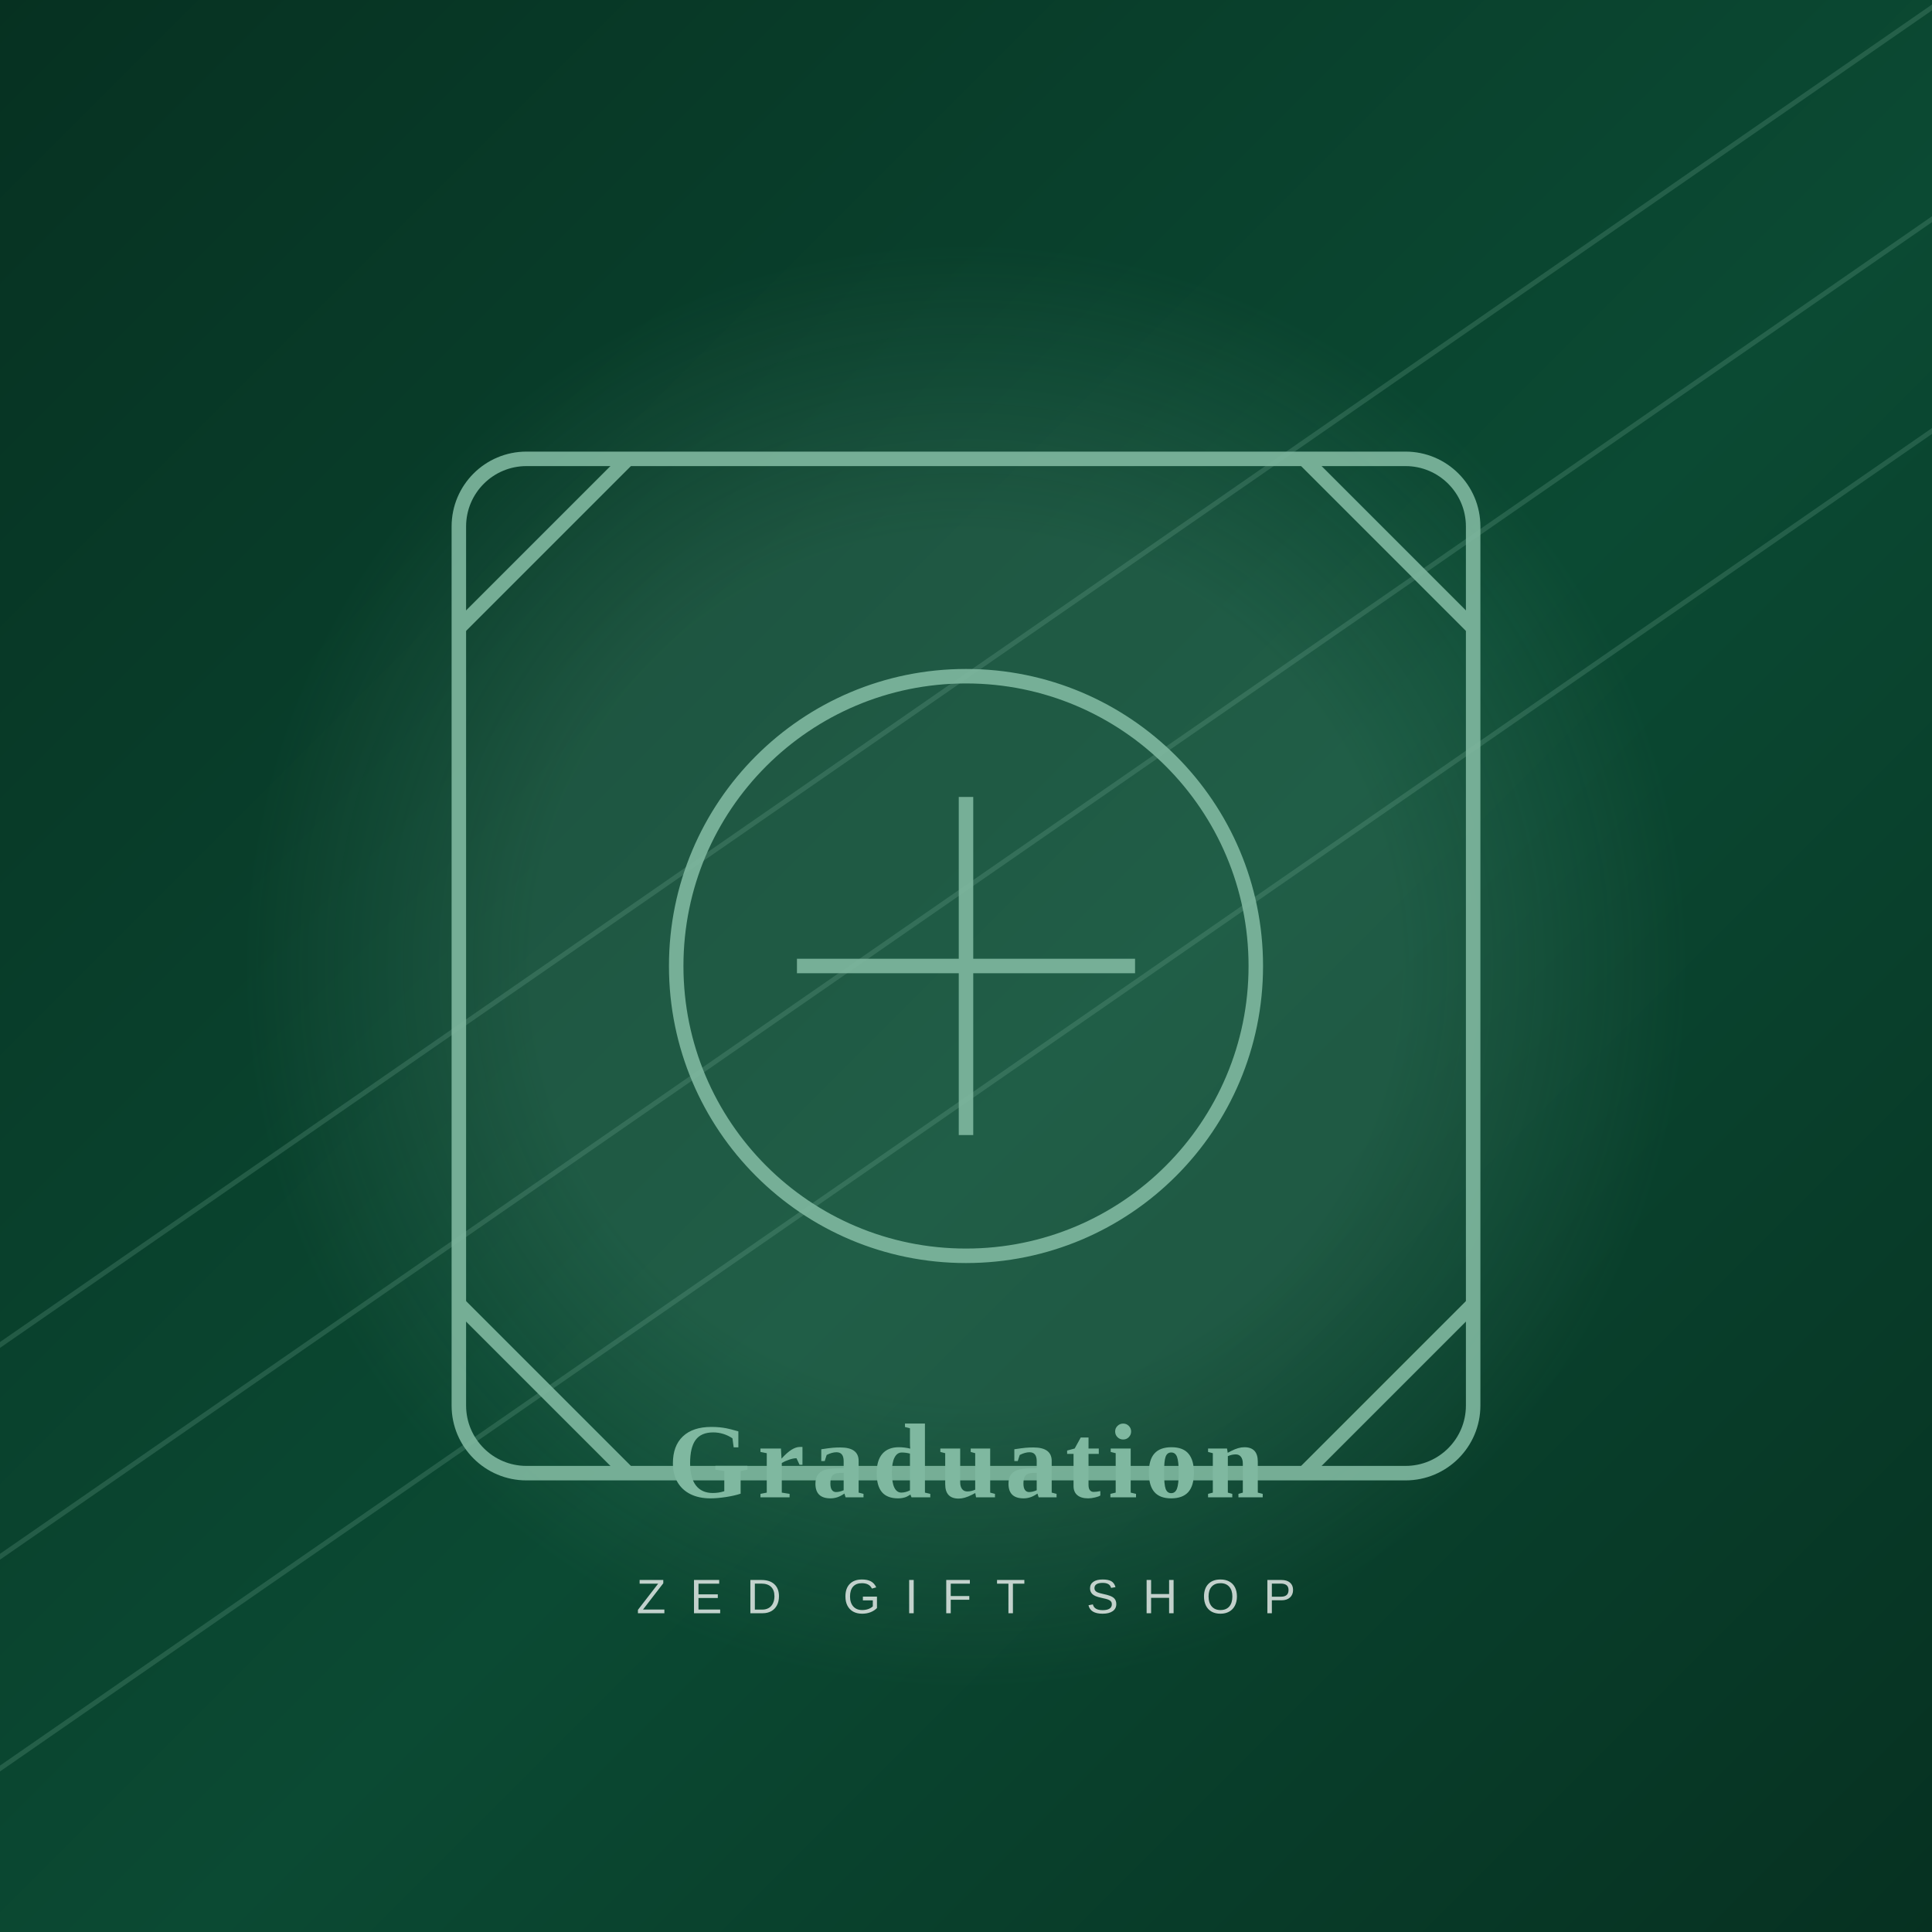
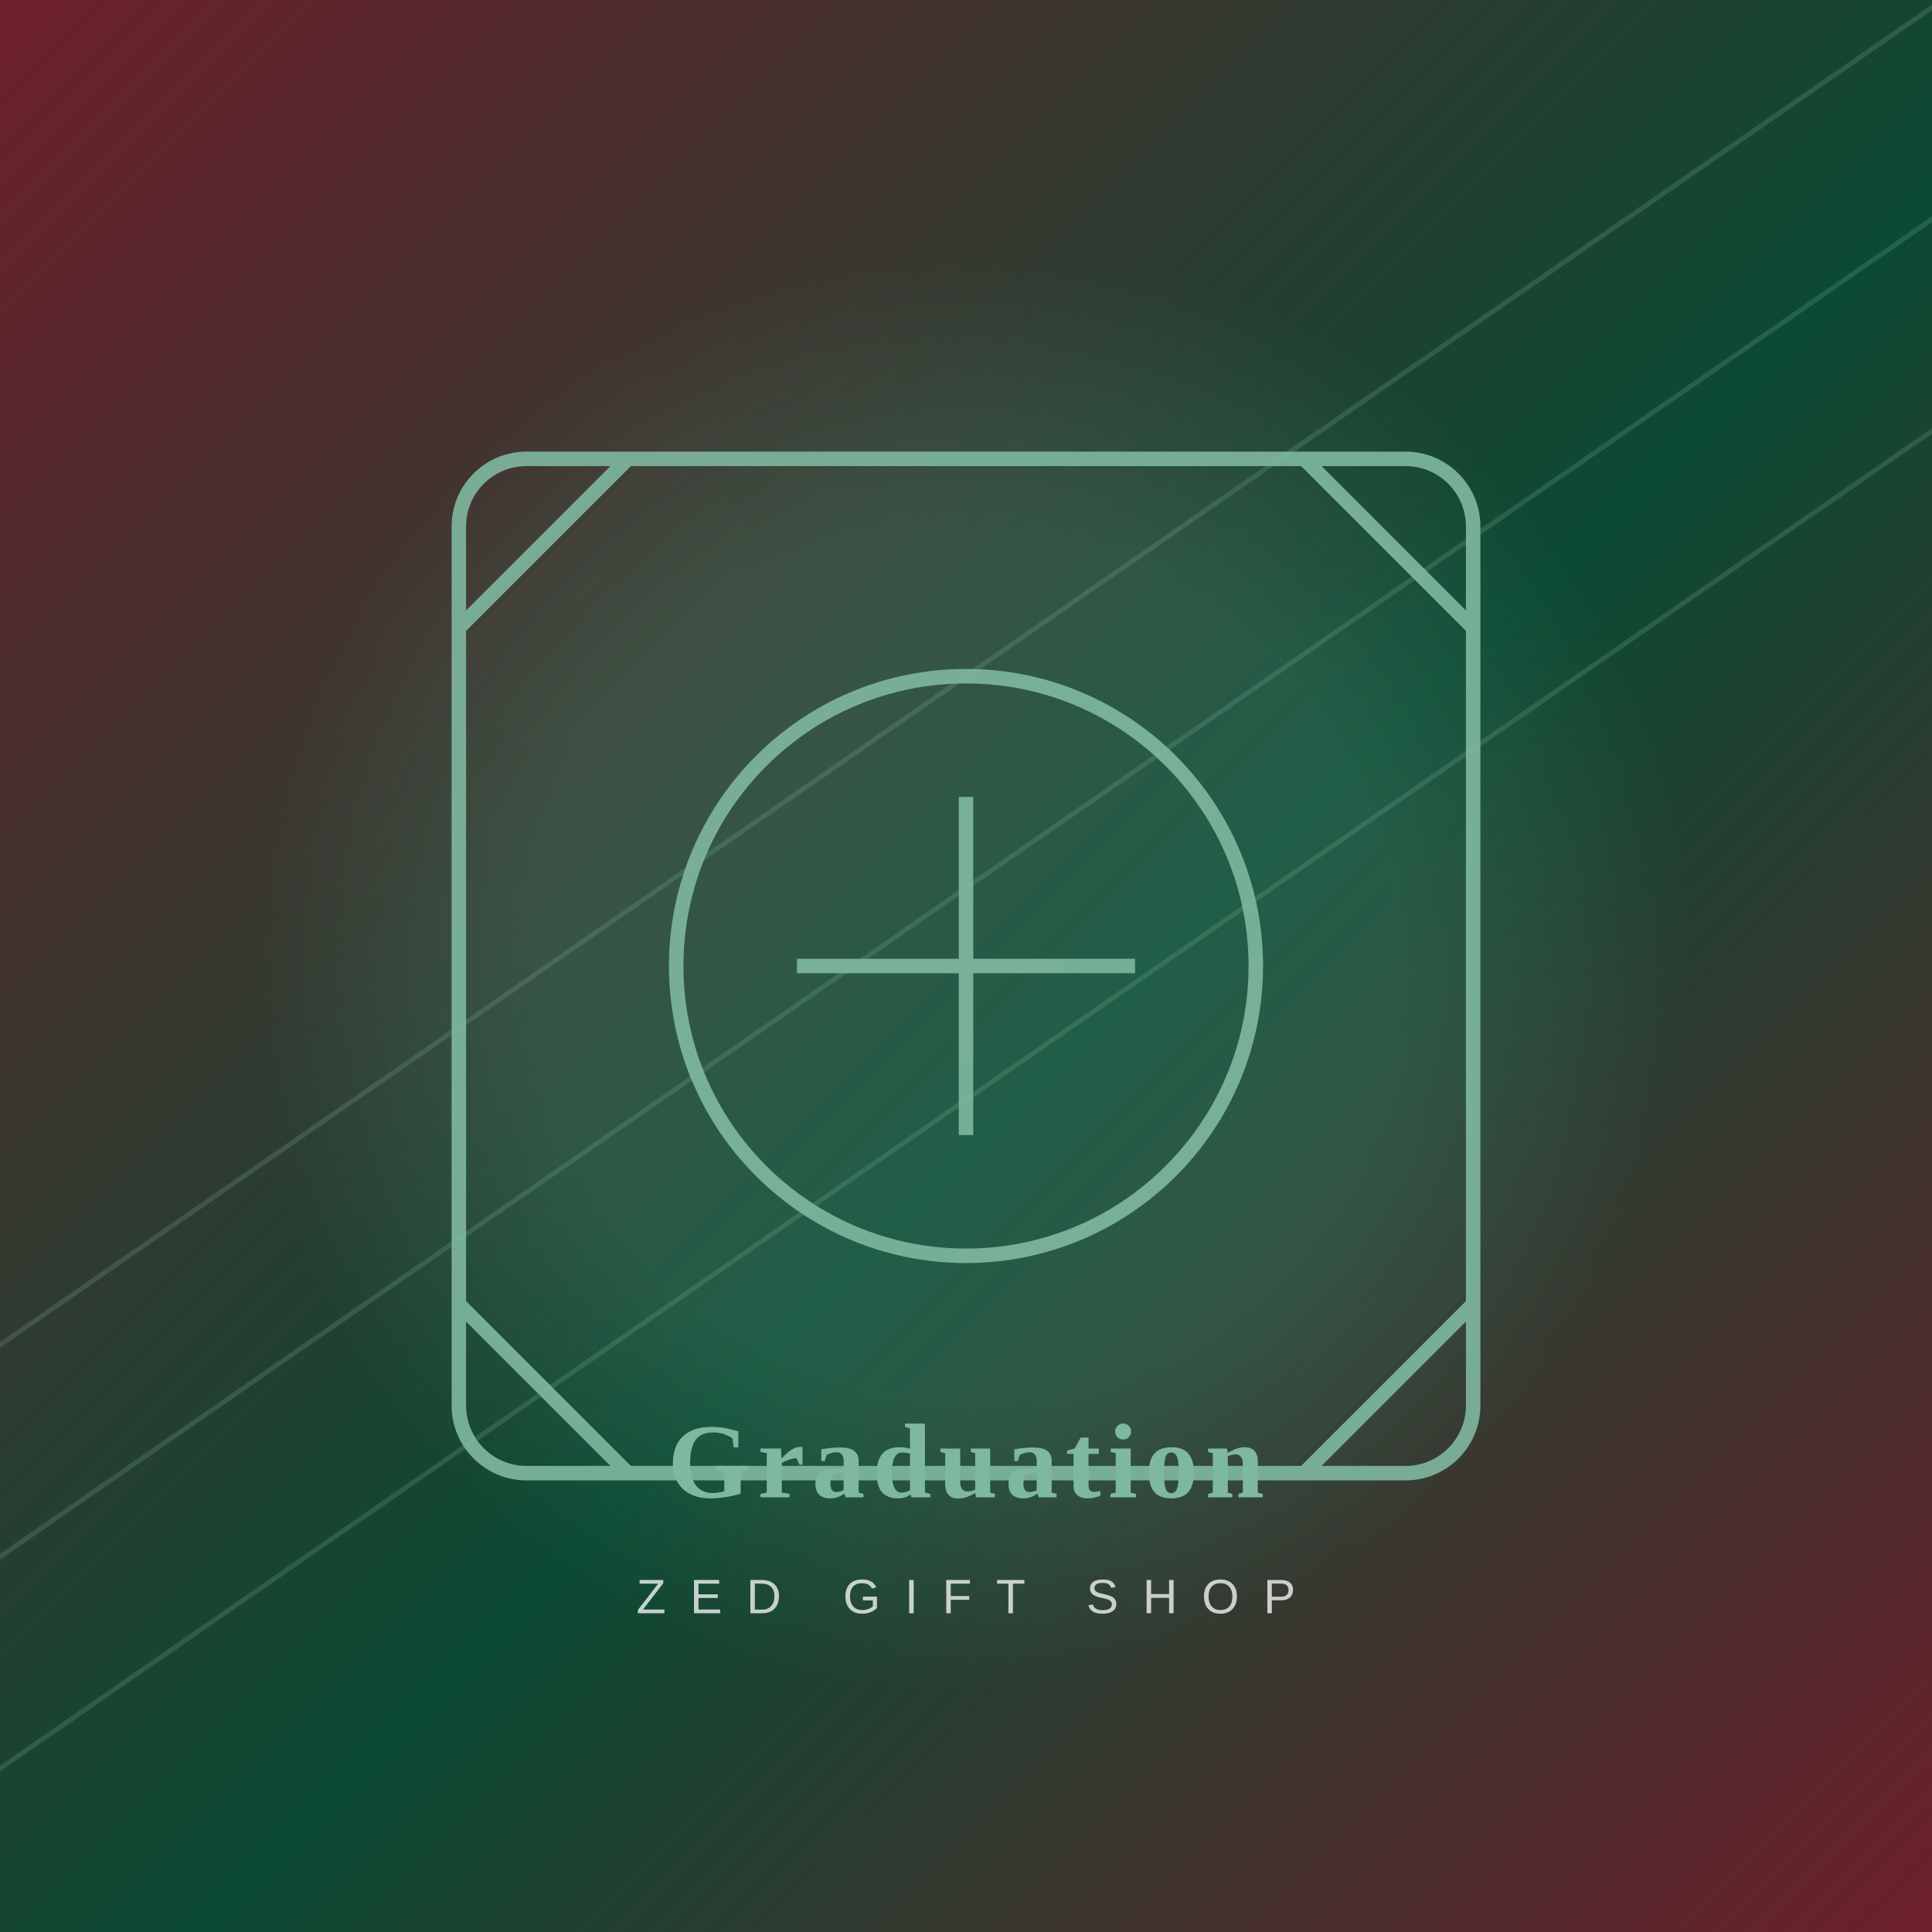
<svg xmlns="http://www.w3.org/2000/svg" width="800" height="800" viewBox="0 0 800 800">
  <defs>
    <linearGradient id="bg" x1="0" y1="0" x2="1" y2="1">
-       <stop offset="0" stop-color="#063121" />
+       <stop offset="0" stop-color="#6E1F2A" />
      <stop offset="0.55" stop-color="#0b4a33" />
-       <stop offset="1" stop-color="#063121" />
+       <stop offset="1" stop-color="#6E1F2A" />
    </linearGradient>
    <radialGradient id="glow" cx="0.5" cy="0.5" r="0.5">
      <stop offset="0.6" stop-color="#7FB8A0" stop-opacity="0.18" />
      <stop offset="1" stop-color="#7FB8A0" stop-opacity="0" />
    </radialGradient>
  </defs>
  <rect width="800" height="800" fill="url(#bg)" />
  <circle cx="400" cy="400" r="300" fill="url(#glow)" />
  <g stroke="#7FB8A0" stroke-opacity="0.22" stroke-width="2">
    <path d="M-120 640 L920 -80" />
    <path d="M-80 700 L960 -20" />
    <path d="M-40 760 L1000 40" />
  </g>
  <g fill="none" stroke="#7FB8A0" stroke-width="6" opacity="0.9">
    <rect x="190" y="190" width="420" height="420" rx="28" />
    <path d="M260 190 L190 260 M540 190 L610 260 M260 610 L190 540 M540 610 L610 540" />
    <circle cx="400" cy="400" r="120" />
    <path d="M400 330 L400 470 M330 400 L470 400" />
  </g>
  <text x="400" y="620" text-anchor="middle" font-family="Georgia, 'Times New Roman', serif" font-size="44" font-weight="bold" letter-spacing="3" fill="#7FB8A0">Graduation</text>
  <text x="400" y="668" text-anchor="middle" font-family="Arial, sans-serif" font-size="20" letter-spacing="10" fill="#ffffff" fill-opacity="0.75">ZED GIFT SHOP</text>
</svg>
